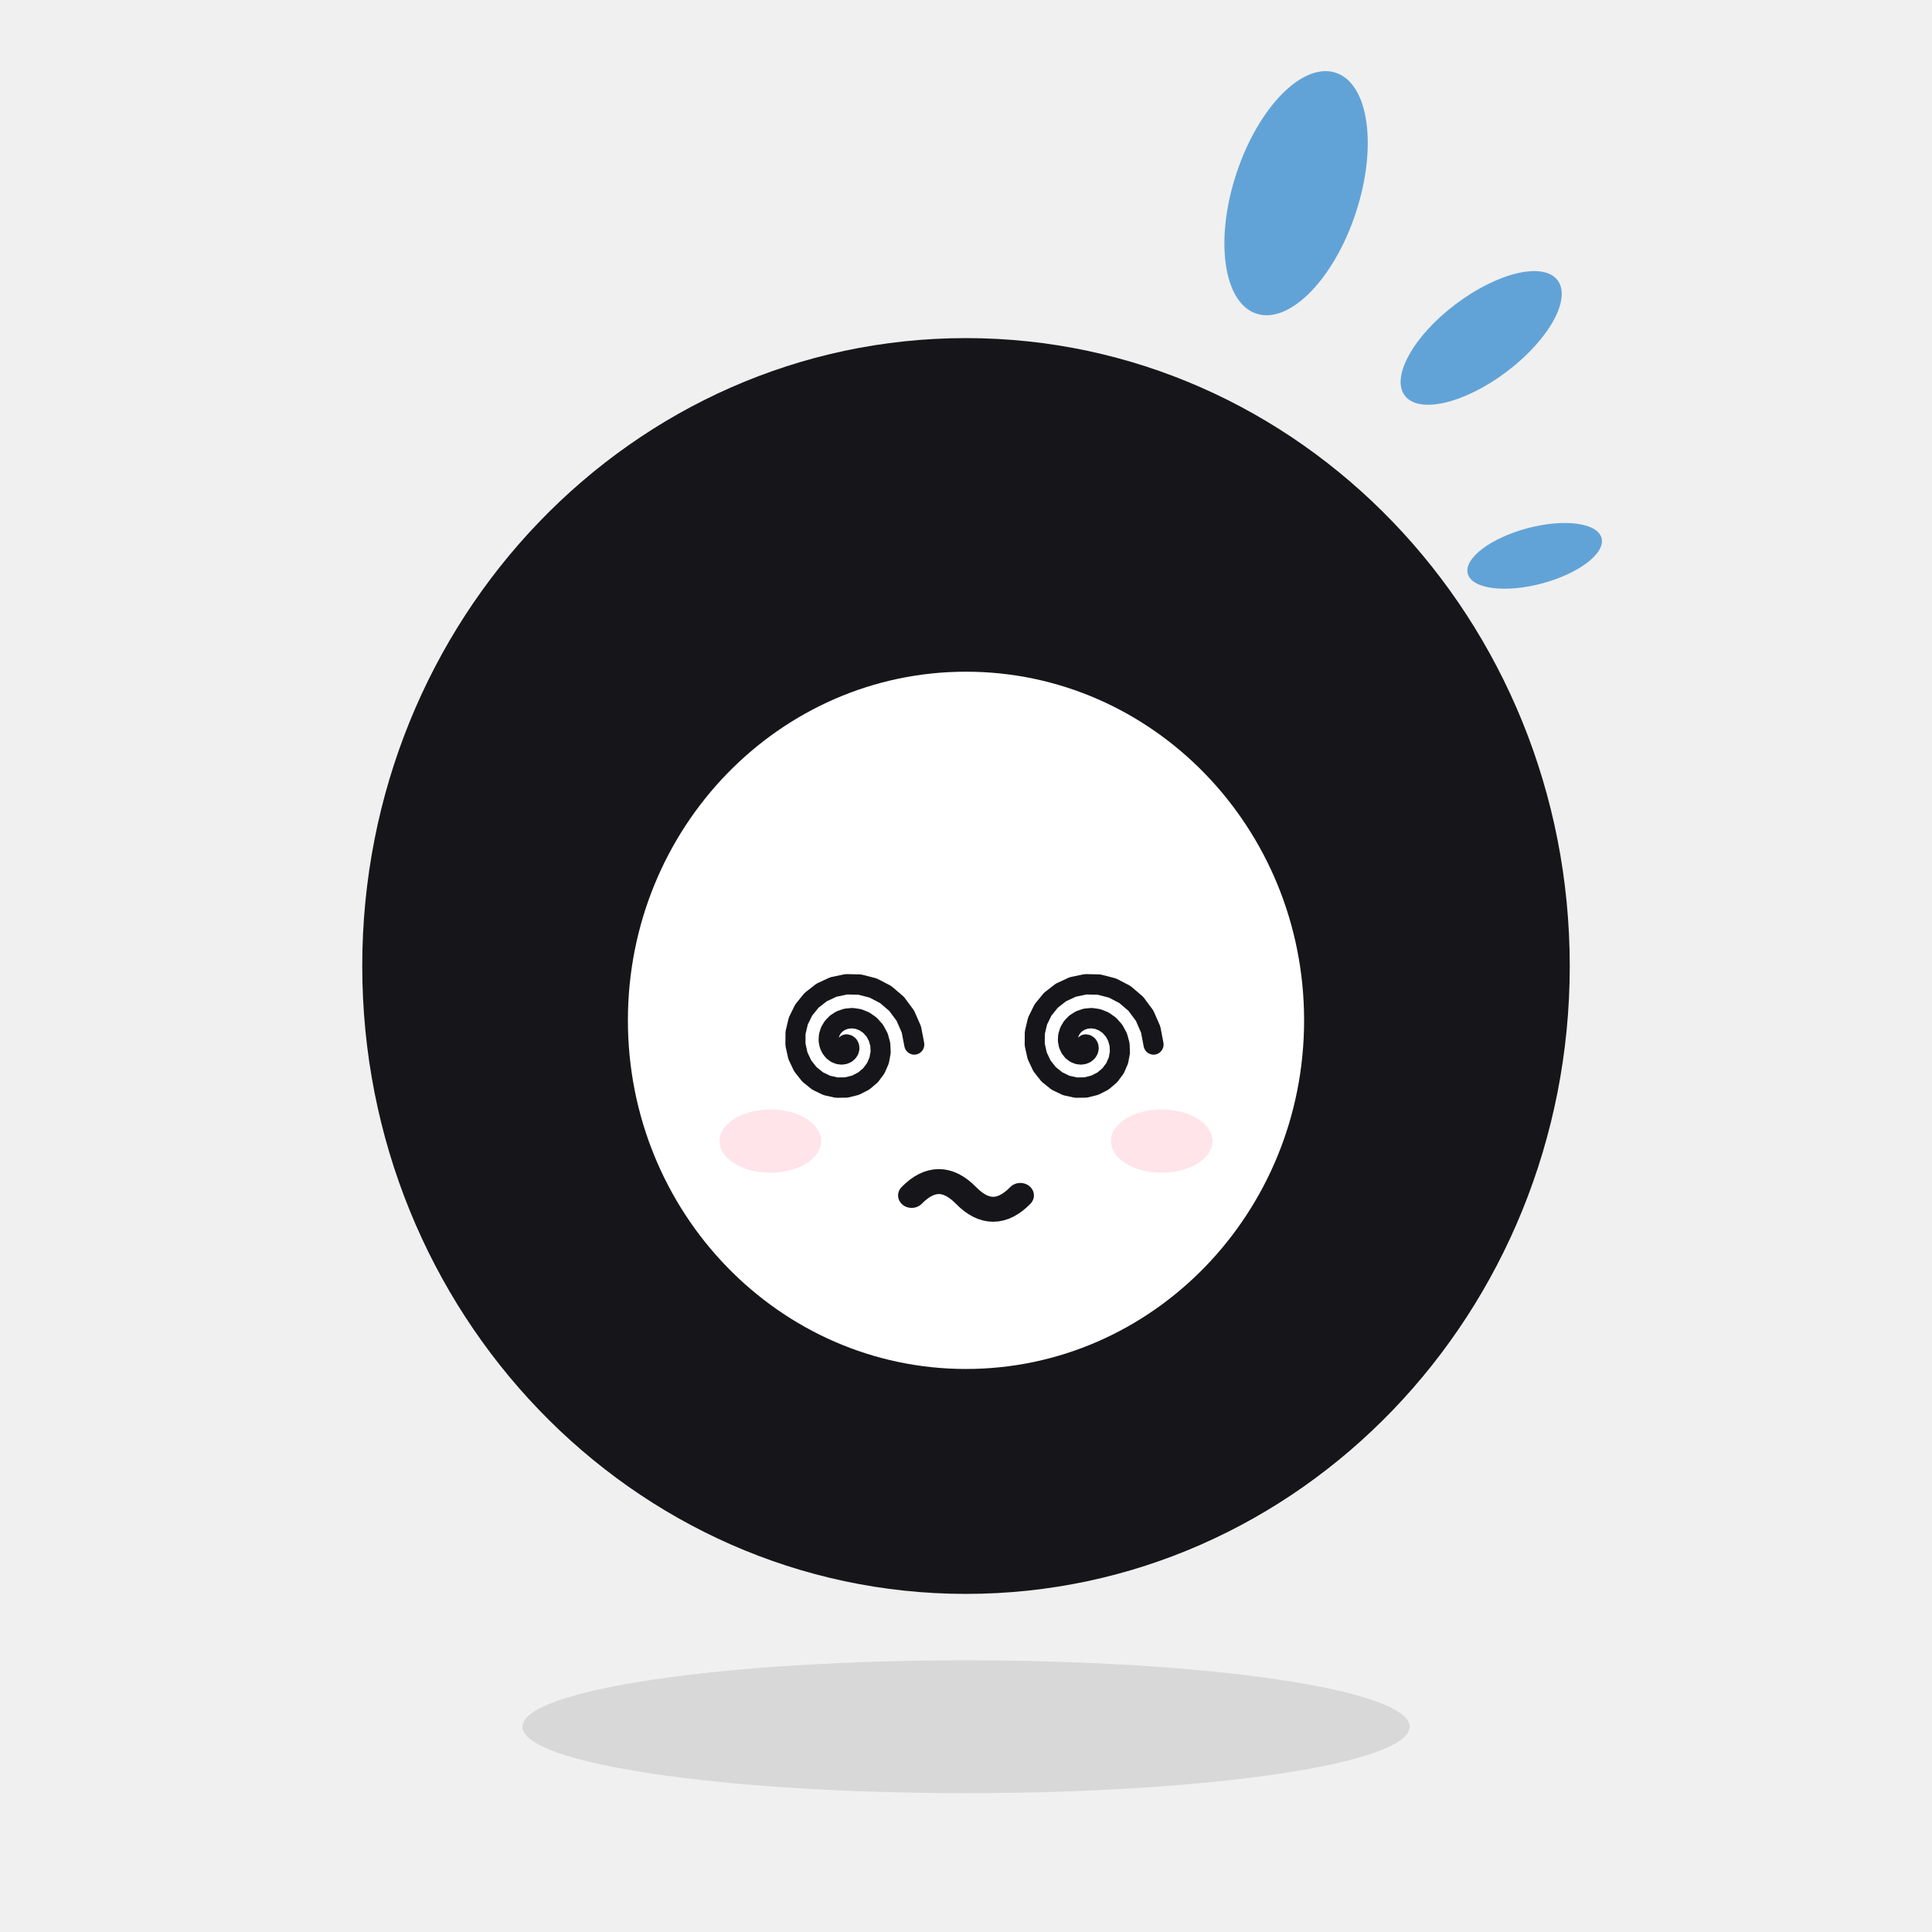
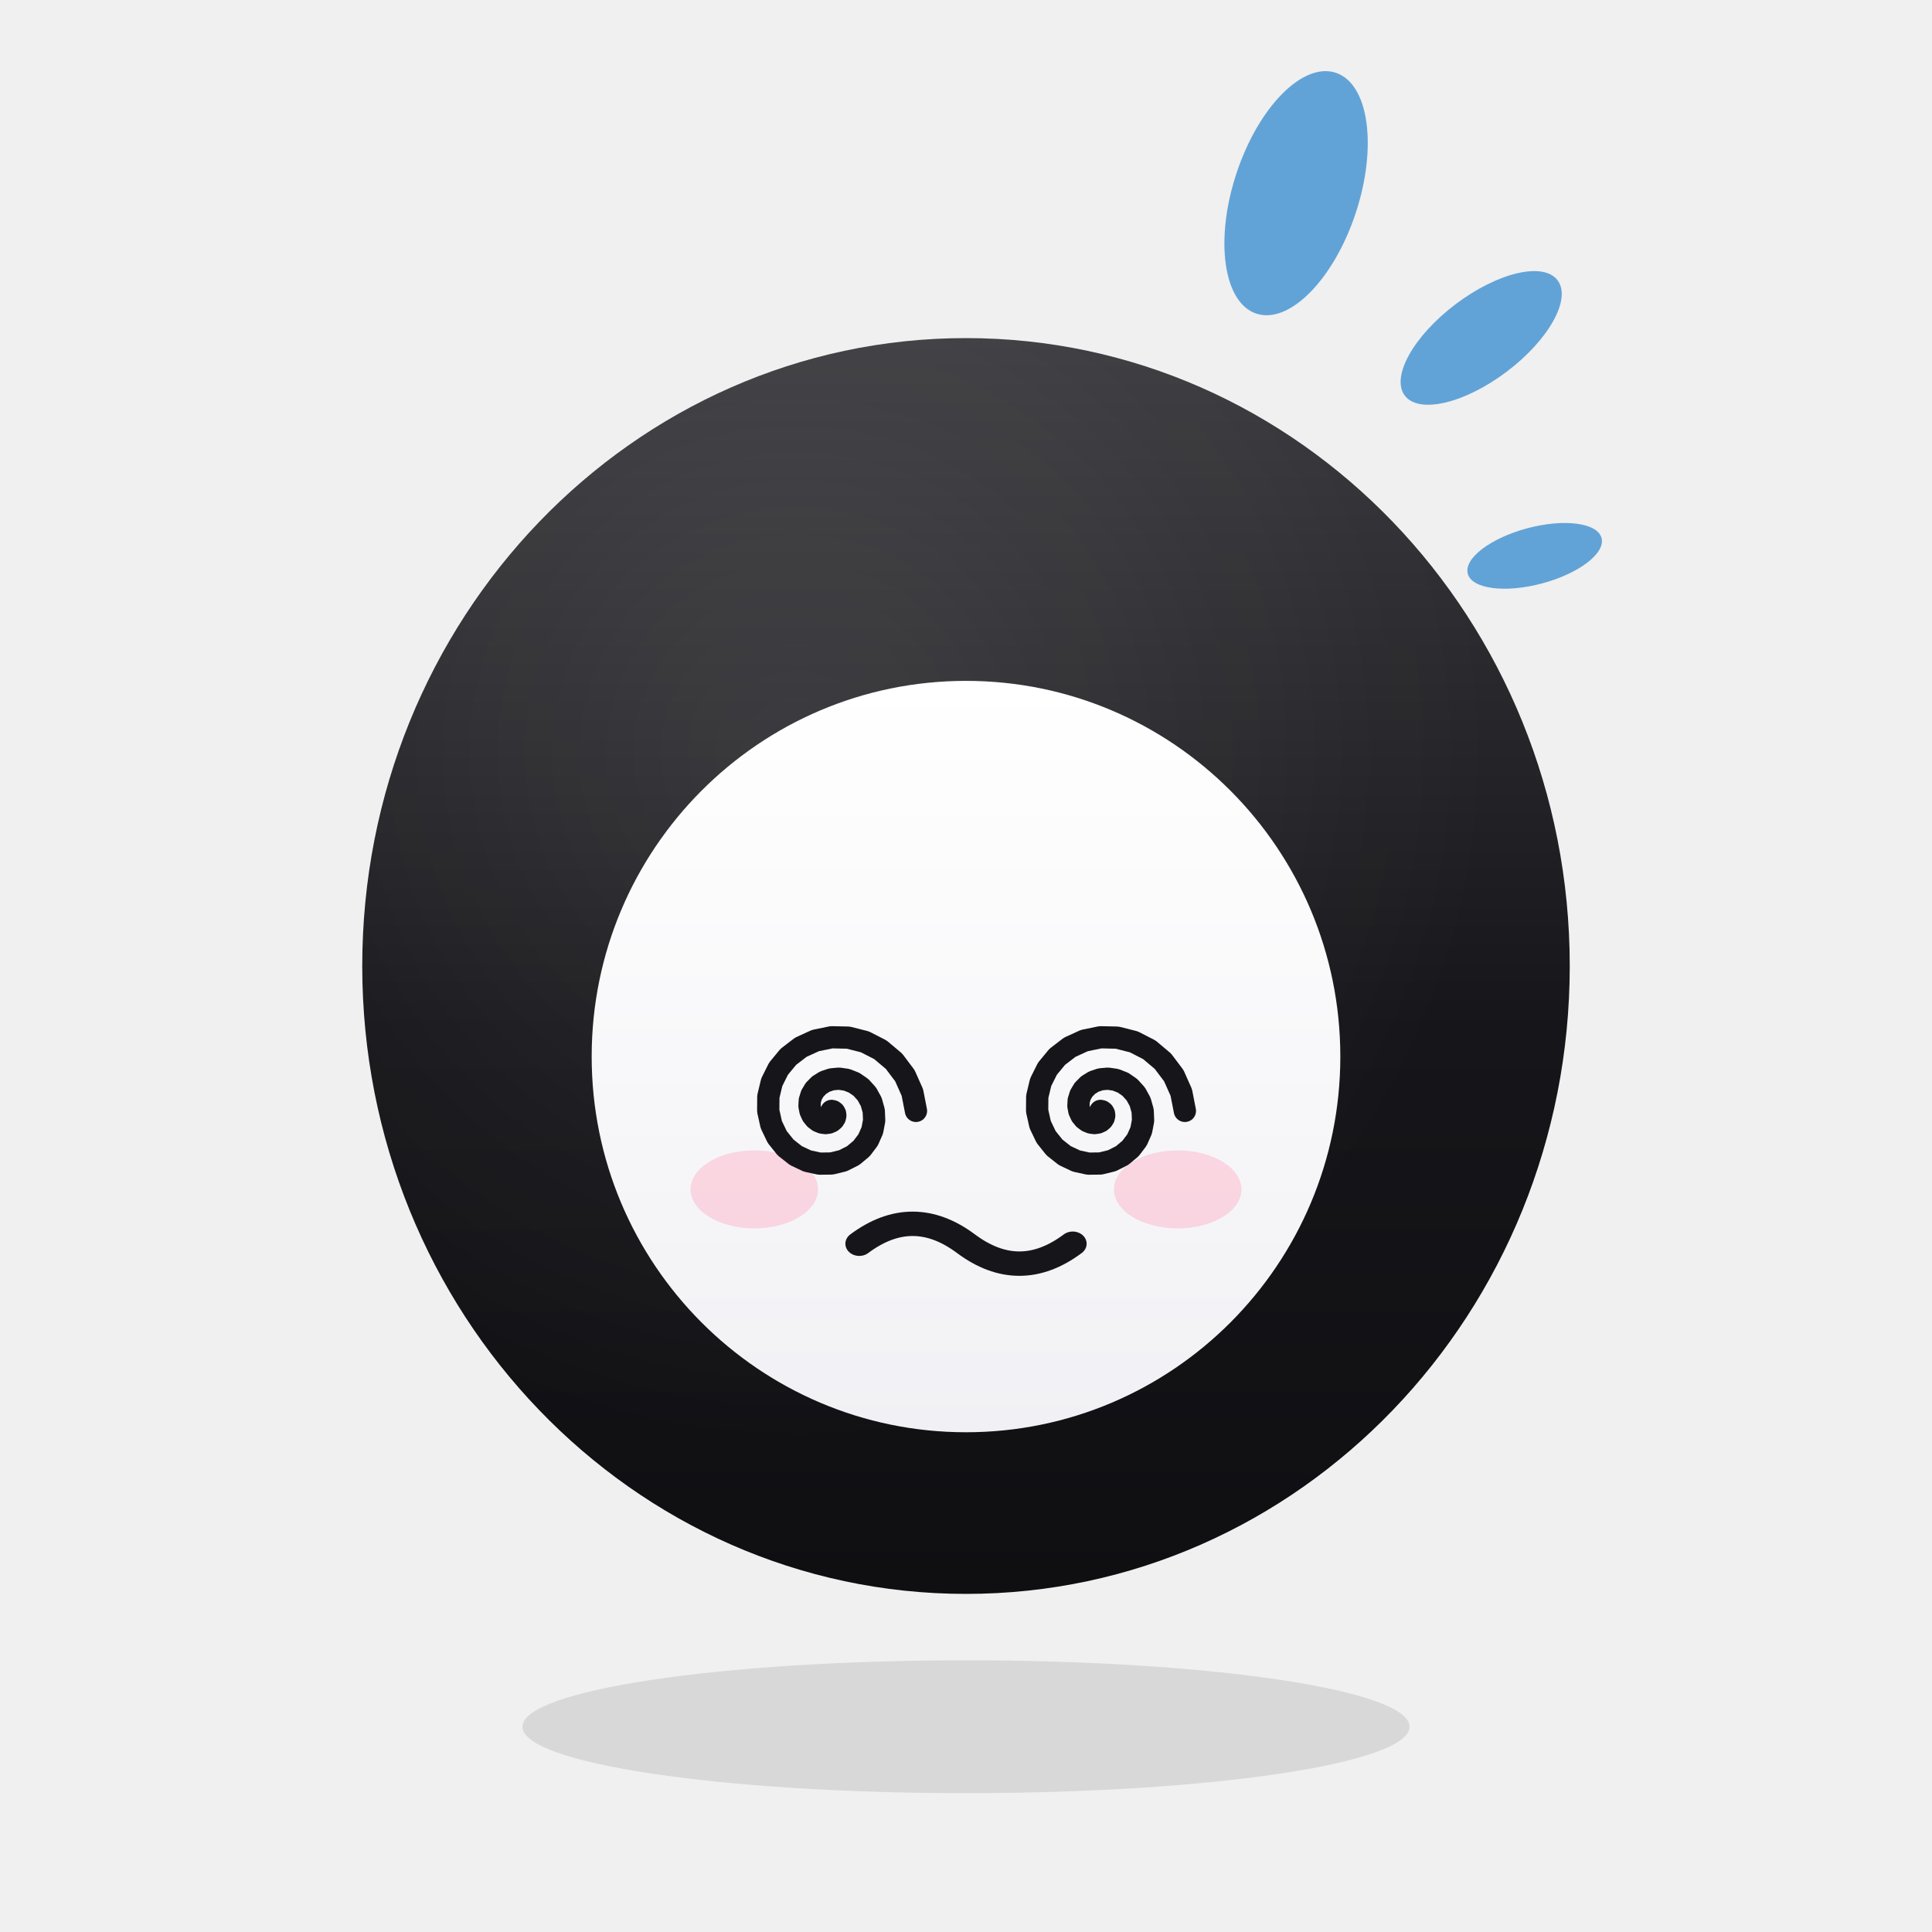
<svg xmlns="http://www.w3.org/2000/svg" width="320" height="320" viewBox="0 0 320 320">
  <defs>
+     <linearGradient id="bg0" gradientUnits="userSpaceOnUse" x1="0" y1="-104" x2="0" y2="104">
+       <stop offset="0" stop-color="#3b3b3f" />
+       <stop offset="0.55" stop-color="#16161A" />
+       <stop offset="1" stop-color="#0f0f12" />
+     </linearGradient>
+     <radialGradient id="bg1" gradientUnits="userSpaceOnUse" cx="-28" cy="-35.36" r="115" fx="-28" fy="-35.36">
+       <stop offset="0" stop-color="#FFFFFF" />
+       <stop offset="1" stop-color="rgba(255,255,255,0)" />
+     </radialGradient>
+     <linearGradient id="bg2" gradientUnits="userSpaceOnUse" x1="0" y1="-47.226" x2="0" y2="77.226">
+       <stop offset="0" stop-color="#FFFFFF" />
+       <stop offset="1" stop-color="#F1F1F5" />
+     </linearGradient>
    <clipPath id="bc1">
-       <path d="M56 9C56 40.891 30.928 66.745 0 66.745C-30.928 66.745 -56 40.891 -56 9C-56 -22.891 -30.928 -48.745 0 -48.745C30.928 -48.745 56 -22.891 56 9" transform="matrix(1 0 0 1 160 160)" />
+       <path d="M62 15C62 49.367 34.242 77.226 0 77.226C-34.242 77.226 -62 49.367 -62 15C-62 -19.367 -34.242 -47.226 0 -47.226C34.242 -47.226 62 -19.367 62 15" transform="matrix(1 0 0 1 160 160)" />
    </clipPath>
  </defs>
  <path d="M73.467 126C73.467 132.075 40.575 137 0 137C-40.575 137 -73.467 132.075 -73.467 126C-73.467 119.925 -40.575 115 0 115C40.575 115 73.467 119.925 73.467 126" fill="rgba(22,22,26,0.13)" fill-opacity="0.857" transform="matrix(1 0 0 1 160 160)" />
-   <path d="M100 0C100 57.438 55.228 104 0 104C-55.228 104 -100 57.438 -100 0C-100 -57.438 -55.228 -104 0 -104C55.228 -104 100 -57.438 100 0" fill="#16161A" transform="matrix(1 0 0 1 160 160)" />
-   <path d="M56 9C56 40.891 30.928 66.745 0 66.745C-30.928 66.745 -56 40.891 -56 9C-56 -22.891 -30.928 -48.745 0 -48.745C30.928 -48.745 56 -22.891 56 9" fill="#FFFFFF" transform="matrix(1 0 0 1 160 160)" />
-   <path d="M9 0C9 3.038 4.971 5.5 0 5.5C-4.971 5.5 -9 3.038 -9 0C-9 -3.038 -4.971 -5.5 0 -5.5C4.971 -5.5 9 -3.038 9 0" fill="rgba(255,138,168,0.42)" fill-opacity="0.55" transform="matrix(0.935 0 0 0.953 127.588 189)" />
-   <path d="M9 0C9 3.038 4.971 5.5 0 5.5C-4.971 5.5 -9 3.038 -9 0C-9 -3.038 -4.971 -5.5 0 -5.5C4.971 -5.5 9 -3.038 9 0" fill="rgba(255,138,168,0.42)" fill-opacity="0.55" transform="matrix(0.935 0 0 0.953 192.412 189)" />
+   <path d="M100 0C100 57.438 55.228 104 0 104C-55.228 104 -100 57.438 -100 0C-100 -57.438 -55.228 -104 0 -104C55.228 -104 100 -57.438 100 0" fill="url(#bg0)" transform="matrix(1 0 0 1 160 160)" />
+   <path d="M100 0C100 57.438 55.228 104 0 104C-55.228 104 -100 57.438 -100 0C-100 -57.438 -55.228 -104 0 -104C55.228 -104 100 -57.438 100 0" fill="url(#bg1)" fill-opacity="0.1" transform="matrix(1 0 0 1 160 160)" />
+   <path d="M62 15C62 49.367 34.242 77.226 0 77.226C-34.242 77.226 -62 49.367 -62 15C-62 -19.367 -34.242 -47.226 0 -47.226C34.242 -47.226 62 -19.367 62 15" fill="url(#bg2)" transform="matrix(1 0 0 1 160 160)" />
+   <path d="M11.5 0C11.5 3.866 6.351 7 0 7C-6.351 7 -11.5 3.866 -11.5 0C-11.5 -3.866 -6.351 -7 0 -7C6.351 -7 11.5 -3.866 11.5 0" fill="rgba(255,138,168,0.42)" fill-opacity="0.7" transform="matrix(0.918 0 0 0.923 124.936 197)" />
+   <path d="M11.5 0C11.5 3.866 6.351 7 0 7C-6.351 7 -11.5 3.866 -11.5 0C-11.5 -3.866 -6.351 -7 0 -7C6.351 -7 11.5 -3.866 11.5 0" fill="rgba(255,138,168,0.42)" fill-opacity="0.7" transform="matrix(0.918 0 0 0.923 195.064 197)" />
  <g clip-path="url(#bc1)">
-     <path d="M0 0L0.2 0.046L0.37 0.178L0.482 0.384L0.512 0.642L0.446 0.925L0.274 1.201L0 1.438L-0.366 1.602L-0.802 1.665L-1.28 1.606L-1.766 1.408L-2.22 1.069L-2.603 0.594L-2.875 0L-3.003 -0.685L-2.96 -1.426L-2.729 -2.177L-2.305 -2.89L-1.693 -3.515L-0.914 -4.004L0 -4.313L1.005 -4.405L2.049 -4.255L3.073 -3.853L4.014 -3.201L4.811 -2.317L5.406 -1.234L5.75 0L5.806 1.325L5.551 2.673L4.977 3.969L4.097 5.138L2.94 6.106L1.554 6.807L0 7.188L-1.645 7.208L-3.297 6.846L-4.865 6.101L-6.262 4.993L-7.401 3.564L-8.209 1.874L-8.625 0L-8.609 -1.965L-8.141 -3.92L-7.225 -5.762L-5.89 -7.386L-4.188 -8.696L-2.193 -9.61L0 -10.063L2.285 -10.01L4.544 -9.436L6.658 -8.349L8.509 -6.786L9.991 -4.811L11.011 -2.513L11.5 0" fill="none" stroke="#16161A" stroke-width="3.4" stroke-linecap="round" stroke-linejoin="round" transform="matrix(0.978 0 0 0.991 140.184 173)" />
-     <path d="M0 0L0.2 0.046L0.37 0.178L0.482 0.384L0.512 0.642L0.446 0.925L0.274 1.201L0 1.438L-0.366 1.602L-0.802 1.665L-1.28 1.606L-1.766 1.408L-2.22 1.069L-2.603 0.594L-2.875 0L-3.003 -0.685L-2.96 -1.426L-2.729 -2.177L-2.305 -2.89L-1.693 -3.515L-0.914 -4.004L0 -4.313L1.005 -4.405L2.049 -4.255L3.073 -3.853L4.014 -3.201L4.811 -2.317L5.406 -1.234L5.75 0L5.806 1.325L5.551 2.673L4.977 3.969L4.097 5.138L2.94 6.106L1.554 6.807L0 7.188L-1.645 7.208L-3.297 6.846L-4.865 6.101L-6.262 4.993L-7.401 3.564L-8.209 1.874L-8.625 0L-8.609 -1.965L-8.141 -3.92L-7.225 -5.762L-5.89 -7.386L-4.188 -8.696L-2.193 -9.61L0 -10.063L2.285 -10.01L4.544 -9.436L6.658 -8.349L8.509 -6.786L9.991 -4.811L11.011 -2.513L11.5 0" fill="none" stroke="#16161A" stroke-width="3.4" stroke-linecap="round" stroke-linejoin="round" transform="matrix(0.978 0 0 0.991 179.816 173)" />
-     <path d="M-9 0Q-4.5 -5 0 0Q4.5 5 9 0" fill="none" stroke="#16161A" stroke-width="4.5" stroke-linecap="round" stroke-linejoin="round" transform="matrix(1 0 0 0.918 160 198)" />
+     <path d="M0 0L0.251 0.057L0.463 0.223L0.603 0.481L0.641 0.804L0.558 1.158L0.343 1.504L0 1.8L-0.458 2.006L-1.004 2.085L-1.603 2.01L-2.211 1.764L-2.78 1.339L-3.259 0.744L-3.6 0L-3.76 -0.858L-3.707 -1.785L-3.418 -2.726L-2.886 -3.619L-2.12 -4.402L-1.144 -5.014L0 -5.4L1.259 -5.515L2.566 -5.329L3.848 -4.825L5.026 -4.008L6.024 -2.901L6.769 -1.545L7.2 0L7.27 1.659L6.95 3.347L6.232 4.97L5.13 6.433L3.682 7.645L1.945 8.524L0 9L-2.06 9.025L-4.128 8.572L-6.092 7.64L-7.841 6.253L-9.267 4.463L-10.279 2.346L-10.8 0L-10.78 -2.46L-10.194 -4.909L-9.047 -7.215L-7.375 -9.248L-5.244 -10.889L-2.747 -12.033L0 -12.6L2.861 -12.535L5.69 -11.816L8.337 -10.454L10.655 -8.497L12.511 -6.025L13.788 -3.147L14.4 0" fill="none" stroke="#16161A" stroke-width="3.8" stroke-linecap="round" stroke-linejoin="round" transform="matrix(0.971 0 0 0.968 137.73 184)" />
+     <path d="M0 0L0.251 0.057L0.463 0.223L0.603 0.481L0.641 0.804L0.558 1.158L0.343 1.504L0 1.8L-0.458 2.006L-1.004 2.085L-1.603 2.01L-2.211 1.764L-2.78 1.339L-3.259 0.744L-3.6 0L-3.76 -0.858L-3.707 -1.785L-3.418 -2.726L-2.886 -3.619L-2.12 -4.402L-1.144 -5.014L0 -5.4L1.259 -5.515L2.566 -5.329L3.848 -4.825L5.026 -4.008L6.024 -2.901L6.769 -1.545L7.2 0L7.27 1.659L6.95 3.347L6.232 4.97L5.13 6.433L3.682 7.645L1.945 8.524L0 9L-2.06 9.025L-4.128 8.572L-6.092 7.64L-7.841 6.253L-9.267 4.463L-10.279 2.346L-10.8 0L-10.78 -2.46L-10.194 -4.909L-9.047 -7.215L-7.375 -9.248L-5.244 -10.889L-2.747 -12.033L0 -12.6L2.861 -12.535L5.69 -11.816L8.337 -10.454L10.655 -8.497L12.511 -6.025L13.788 -3.147L14.4 0" fill="none" stroke="#16161A" stroke-width="3.8" stroke-linecap="round" stroke-linejoin="round" transform="matrix(0.971 0 0 0.968 182.27 184)" />
+     <path d="M-17.68 0Q-8.84 -7.514 0 0Q8.84 7.514 17.68 0" fill="none" stroke="#16161A" stroke-width="4.6" stroke-linecap="round" stroke-linejoin="round" transform="matrix(1 0 0 0.878 160 206)" />
  </g>
  <path d="M10.407 0C10.407 11.598 5.748 21 0 21C-5.748 21 -10.407 11.598 -10.407 0C-10.407 -11.598 -5.748 -21 0 -21C5.748 -21 10.407 -11.598 10.407 0" fill="#1478C9" fill-opacity="0.644" transform="matrix(0.95 0.313 -0.313 0.95 214.672 32)" />
  <path d="M7.013 0C7.013 8.759 3.873 15.859 0 15.859C-3.873 15.859 -7.013 8.759 -7.013 0C-7.013 -8.759 -3.873 -15.859 0 -15.859C3.873 -15.859 7.013 -8.759 7.013 0" fill="#1478C9" fill-opacity="0.644" transform="matrix(0.602 0.798 -0.798 0.602 245.33 55.971)" />
  <path d="M4.73 0C4.73 6.334 2.612 11.469 0 11.469C-2.612 11.469 -4.73 6.334 -4.73 0C-4.73 -6.334 -2.612 -11.469 0 -11.469C2.612 -11.469 4.73 -6.334 4.73 0" fill="#1478C9" fill-opacity="0.644" transform="matrix(0.258 0.966 -0.966 0.258 254.188 92.067)" />
</svg>
